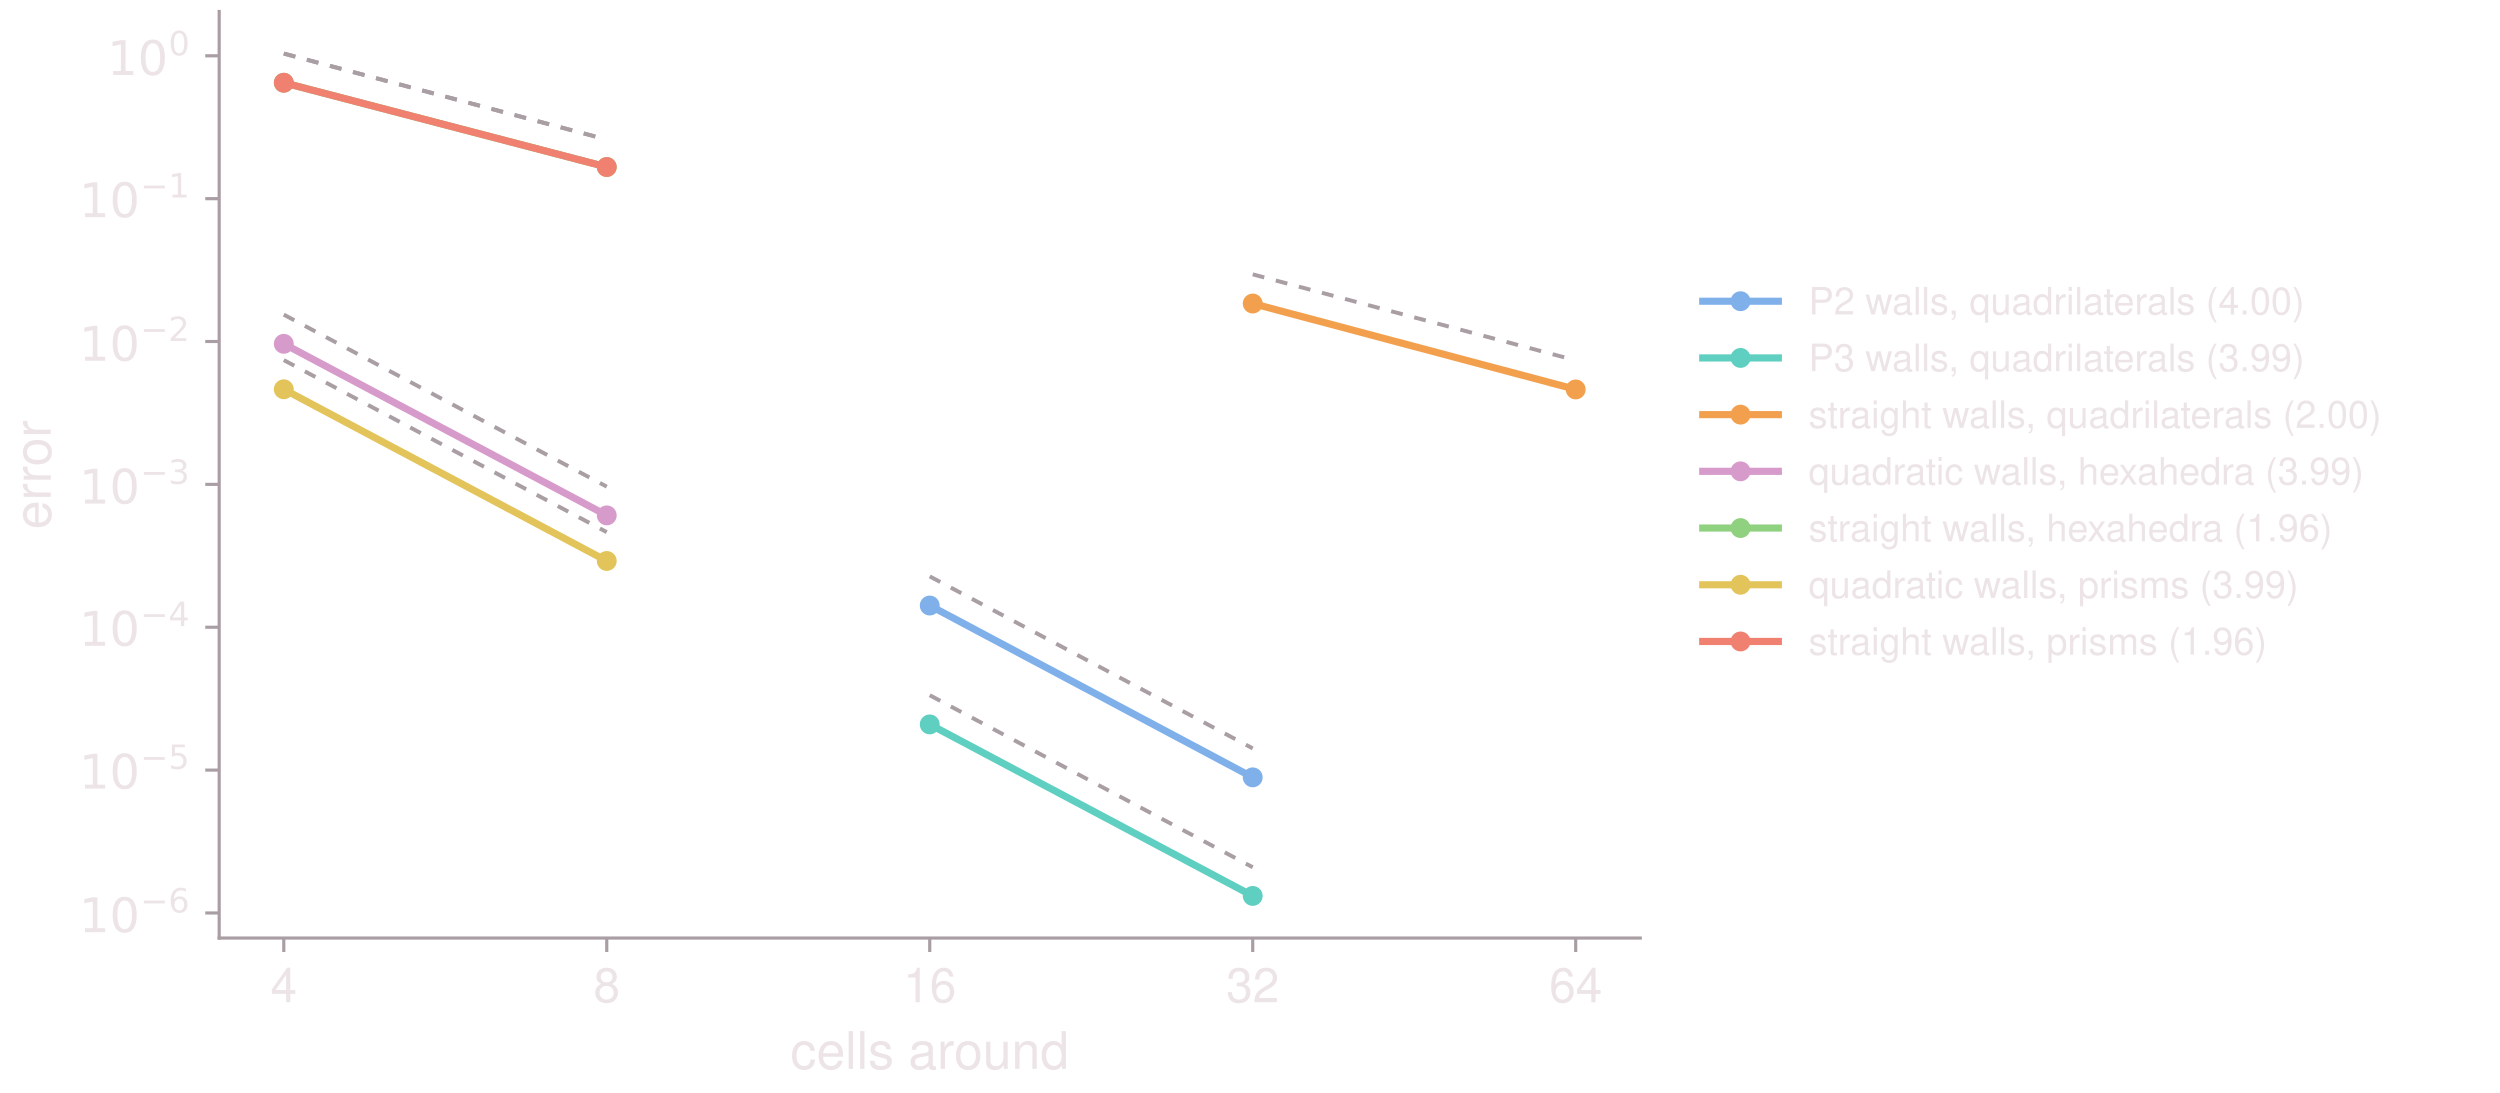
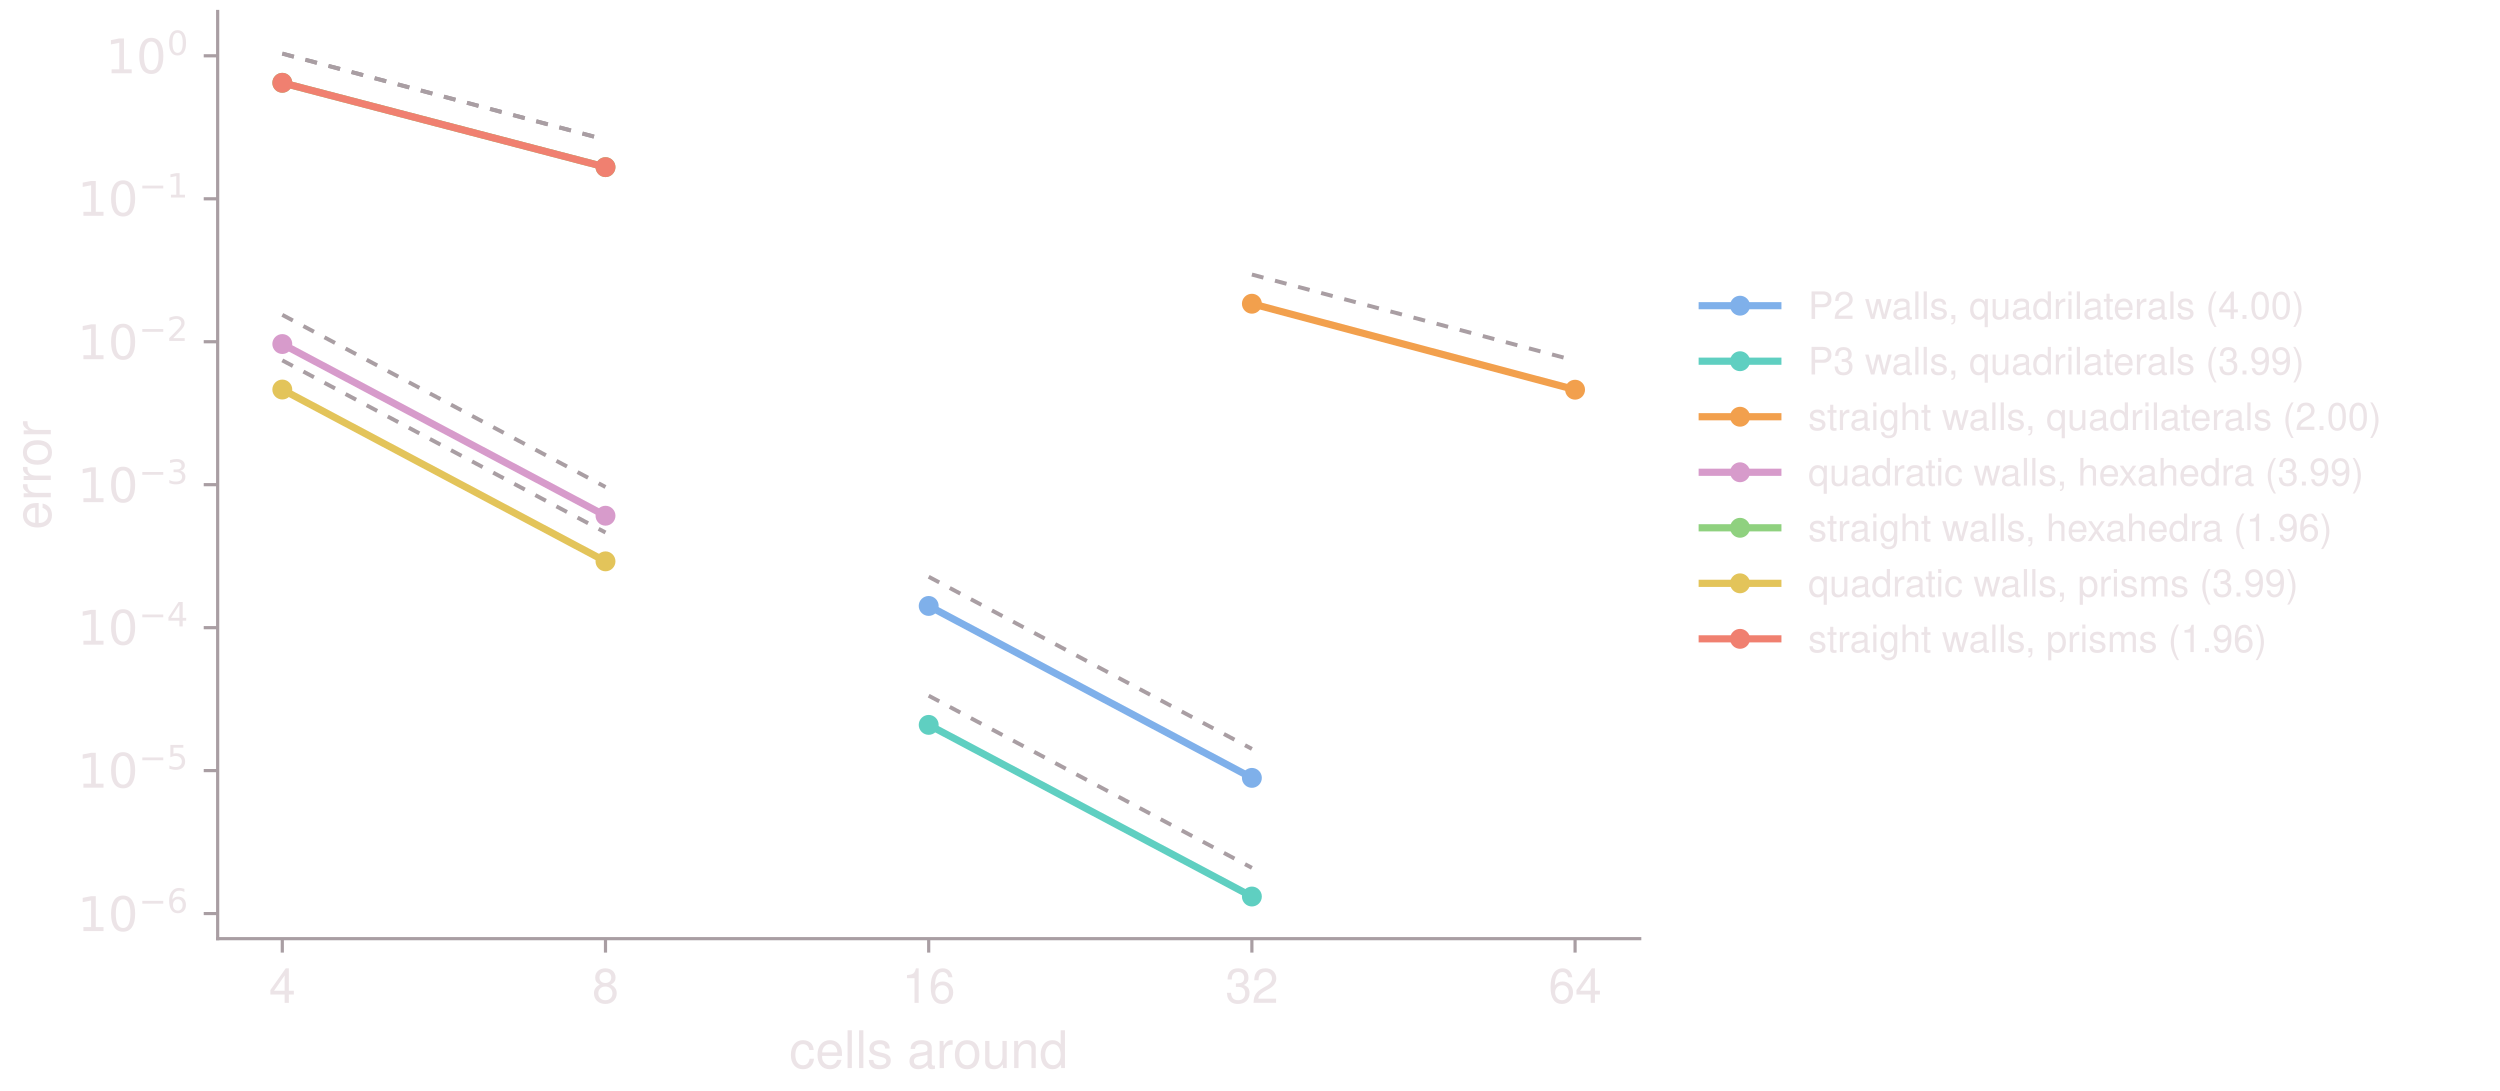
- <svg xmlns="http://www.w3.org/2000/svg" xmlns:xlink="http://www.w3.org/1999/xlink" width="628.243pt" height="274.609pt" viewBox="0 0 628.243 274.609" version="1.1">
+ <svg xmlns="http://www.w3.org/2000/svg" xmlns:xlink="http://www.w3.org/1999/xlink" width="627.825pt" height="273.803pt" viewBox="0 0 627.825 273.803" version="1.1">
  <defs>
    <style type="text/css">*{stroke-linejoin: round; stroke-linecap: butt}</style>
  </defs>
  <g id="figure_1">
    <g id="patch_1">
-       <path d="M 0 274.609  L 628.243 274.609  L 628.243 0  L 0 0  L 0 274.609  z " style="fill: none" />
+       <path d="M 0 273.803  L 627.825 273.803  L 627.825 0  L 0 0  L 0 273.803  z " style="fill: none" />
    </g>
    <g id="axes_1">
      <g id="patch_2">
-         <path d="M 55.08 235.728  L 412.2 235.728  L 412.2 2.88  L 55.08 2.88  L 55.08 235.728  z " style="fill: none" />
+         <path d="M 54.662 235.728  L 411.782 235.728  L 411.782 2.88  L 54.662 2.88  L 54.662 235.728  z " style="fill: none" />
      </g>
      <g id="matplotlib.axis_1">
        <g id="xtick_1">
          <g id="line2d_1">
            <defs>
              <path id="me1e8b48456" d="M 0 0  L 0 3.5  " style="stroke: #a99ea3; stroke-width: 0.8" />
            </defs>
            <g>
-               <use xlink:href="#me1e8b48456" x="71.313" y="235.728" style="fill: #a99ea3; stroke: #a99ea3; stroke-width: 0.8" />
+               <use xlink:href="#me1e8b48456" x="70.894" y="235.728" style="fill: #a99ea3; stroke: #a99ea3; stroke-width: 0.8" />
            </g>
          </g>
          <g id="text_1">
-             <text style="font-size: 12px; font-family: 'Helvetica', 'Arial', 'DejaVu Sans'; text-anchor: middle; fill: #ece4e7" x="71.313" y="251.845" transform="rotate(-0 71.31273 251.8452)">4</text>
+             <text style="font-size: 12px; font-family: 'Helvetica', 'Arial', 'DejaVu Sans'; text-anchor: middle; fill: #ece4e7" x="70.894" y="251.846" transform="rotate(-0 70.89429 251.8461)">4</text>
          </g>
        </g>
        <g id="xtick_2">
          <g id="line2d_2">
            <g>
-               <use xlink:href="#me1e8b48456" x="152.476" y="235.728" style="fill: #a99ea3; stroke: #a99ea3; stroke-width: 0.8" />
+               <use xlink:href="#me1e8b48456" x="152.058" y="235.728" style="fill: #a99ea3; stroke: #a99ea3; stroke-width: 0.8" />
            </g>
          </g>
          <g id="text_2">
-             <text style="font-size: 12px; font-family: 'Helvetica', 'Arial', 'DejaVu Sans'; text-anchor: middle; fill: #ece4e7" x="152.476" y="251.845" transform="rotate(-0 152.4764 251.8452)">8</text>
+             <text style="font-size: 12px; font-family: 'Helvetica', 'Arial', 'DejaVu Sans'; text-anchor: middle; fill: #ece4e7" x="152.058" y="251.846" transform="rotate(-0 152.0579 251.8461)">8</text>
          </g>
        </g>
        <g id="xtick_3">
          <g id="line2d_3">
            <g>
-               <use xlink:href="#me1e8b48456" x="233.64" y="235.728" style="fill: #a99ea3; stroke: #a99ea3; stroke-width: 0.8" />
+               <use xlink:href="#me1e8b48456" x="233.222" y="235.728" style="fill: #a99ea3; stroke: #a99ea3; stroke-width: 0.8" />
            </g>
          </g>
          <g id="text_3">
-             <text style="font-size: 12px; font-family: 'Helvetica', 'Arial', 'DejaVu Sans'; text-anchor: middle; fill: #ece4e7" x="233.64" y="251.845" transform="rotate(-0 233.64 251.8452)">16</text>
+             <text style="font-size: 12px; font-family: 'Helvetica', 'Arial', 'DejaVu Sans'; text-anchor: middle; fill: #ece4e7" x="233.222" y="251.846" transform="rotate(-0 233.2216 251.8461)">16</text>
          </g>
        </g>
        <g id="xtick_4">
          <g id="line2d_4">
            <g>
-               <use xlink:href="#me1e8b48456" x="314.804" y="235.728" style="fill: #a99ea3; stroke: #a99ea3; stroke-width: 0.8" />
+               <use xlink:href="#me1e8b48456" x="314.385" y="235.728" style="fill: #a99ea3; stroke: #a99ea3; stroke-width: 0.8" />
            </g>
          </g>
          <g id="text_4">
-             <text style="font-size: 12px; font-family: 'Helvetica', 'Arial', 'DejaVu Sans'; text-anchor: middle; fill: #ece4e7" x="314.804" y="251.845" transform="rotate(-0 314.8036 251.8452)">32</text>
+             <text style="font-size: 12px; font-family: 'Helvetica', 'Arial', 'DejaVu Sans'; text-anchor: middle; fill: #ece4e7" x="314.385" y="251.846" transform="rotate(-0 314.3852 251.8461)">32</text>
          </g>
        </g>
        <g id="xtick_5">
          <g id="line2d_5">
            <g>
-               <use xlink:href="#me1e8b48456" x="395.967" y="235.728" style="fill: #a99ea3; stroke: #a99ea3; stroke-width: 0.8" />
+               <use xlink:href="#me1e8b48456" x="395.549" y="235.728" style="fill: #a99ea3; stroke: #a99ea3; stroke-width: 0.8" />
            </g>
          </g>
          <g id="text_5">
-             <text style="font-size: 12px; font-family: 'Helvetica', 'Arial', 'DejaVu Sans'; text-anchor: middle; fill: #ece4e7" x="395.967" y="251.845" transform="rotate(-0 395.9673 251.8452)">64</text>
+             <text style="font-size: 12px; font-family: 'Helvetica', 'Arial', 'DejaVu Sans'; text-anchor: middle; fill: #ece4e7" x="395.549" y="251.846" transform="rotate(-0 395.5488 251.8461)">64</text>
          </g>
        </g>
        <g id="text_6">
-           <text style="font-size: 13px; font-family: 'Helvetica', 'Arial', 'DejaVu Sans'; text-anchor: middle; fill: #ece4e7" x="233.64" y="268.606" transform="rotate(-0 233.64 268.606)">cells around</text>
+           <text style="font-size: 13px; font-family: 'Helvetica', 'Arial', 'DejaVu Sans'; text-anchor: middle; fill: #ece4e7" x="233.222" y="268.22" transform="rotate(-0 233.2216 268.2197)">cells around</text>
        </g>
      </g>
      <g id="matplotlib.axis_2">
        <g id="ytick_1">
          <g id="line2d_6">
            <defs>
              <path id="m45a4b21da7" d="M 0 0  L -3.5 0  " style="stroke: #a99ea3; stroke-width: 0.8" />
            </defs>
            <g>
-               <use xlink:href="#m45a4b21da7" x="55.08" y="229.424" style="fill: #a99ea3; stroke: #a99ea3; stroke-width: 0.8" />
+               <use xlink:href="#m45a4b21da7" x="54.662" y="229.424" style="fill: #a99ea3; stroke: #a99ea3; stroke-width: 0.8" />
            </g>
          </g>
          <g id="text_7">
-             <g style="fill: #ece4e7" transform="translate(19.88 235.0638)">
-               <text>
-                 <tspan x="0" y="-0.81" style="font-size: 12px; font-family: 'DejaVu Sans'; fill: #ece4e7">1</tspan>
-                 <tspan x="7.635" y="-0.81" style="font-size: 12px; font-family: 'DejaVu Sans'; fill: #ece4e7">0</tspan>
-                 <tspan x="15.384" y="-5.766" style="font-size: 8.4px; font-family: 'DejaVu Sans'; fill: #ece4e7">−</tspan>
-                 <tspan x="22.423" y="-5.766" style="font-size: 8.4px; font-family: 'DejaVu Sans'; fill: #ece4e7">6</tspan>
+             <g style="fill: #ece4e7" transform="translate(19.46156 233.9828)">
+               <text>
+                 <tspan x="0" y="-0.172" style="font-size: 12px; font-family: 'DejaVu Sans'; fill: #ece4e7">1</tspan>
+                 <tspan x="7.635" y="-0.172" style="font-size: 12px; font-family: 'DejaVu Sans'; fill: #ece4e7">0</tspan>
+                 <tspan x="15.384" y="-4.766" style="font-size: 8.4px; font-family: 'DejaVu Sans'; fill: #ece4e7">−</tspan>
+                 <tspan x="22.423" y="-4.766" style="font-size: 8.4px; font-family: 'DejaVu Sans'; fill: #ece4e7">6</tspan>
              </text>
            </g>
          </g>
        </g>
        <g id="ytick_2">
          <g id="line2d_7">
            <g>
-               <use xlink:href="#m45a4b21da7" x="55.08" y="193.523" style="fill: #a99ea3; stroke: #a99ea3; stroke-width: 0.8" />
+               <use xlink:href="#m45a4b21da7" x="54.662" y="193.523" style="fill: #a99ea3; stroke: #a99ea3; stroke-width: 0.8" />
            </g>
          </g>
          <g id="text_8">
-             <g style="fill: #ece4e7" transform="translate(19.88 199.1027)">
-               <text>
-                 <tspan x="0" y="-0.919" style="font-size: 12px; font-family: 'DejaVu Sans'; fill: #ece4e7">1</tspan>
-                 <tspan x="7.635" y="-0.919" style="font-size: 12px; font-family: 'DejaVu Sans'; fill: #ece4e7">0</tspan>
-                 <tspan x="15.384" y="-5.875" style="font-size: 8.4px; font-family: 'DejaVu Sans'; fill: #ece4e7">−</tspan>
-                 <tspan x="22.423" y="-5.875" style="font-size: 8.4px; font-family: 'DejaVu Sans'; fill: #ece4e7">5</tspan>
+             <g style="fill: #ece4e7" transform="translate(19.46156 198.0818)">
+               <text>
+                 <tspan x="0" y="-0.281" style="font-size: 12px; font-family: 'DejaVu Sans'; fill: #ece4e7">1</tspan>
+                 <tspan x="7.635" y="-0.281" style="font-size: 12px; font-family: 'DejaVu Sans'; fill: #ece4e7">0</tspan>
+                 <tspan x="15.384" y="-4.875" style="font-size: 8.4px; font-family: 'DejaVu Sans'; fill: #ece4e7">−</tspan>
+                 <tspan x="22.423" y="-4.875" style="font-size: 8.4px; font-family: 'DejaVu Sans'; fill: #ece4e7">5</tspan>
              </text>
            </g>
          </g>
        </g>
        <g id="ytick_3">
          <g id="line2d_8">
            <g>
-               <use xlink:href="#m45a4b21da7" x="55.08" y="157.622" style="fill: #a99ea3; stroke: #a99ea3; stroke-width: 0.8" />
+               <use xlink:href="#m45a4b21da7" x="54.662" y="157.622" style="fill: #a99ea3; stroke: #a99ea3; stroke-width: 0.8" />
            </g>
          </g>
          <g id="text_9">
-             <g style="fill: #ece4e7" transform="translate(19.88 163.2017)">
-               <text>
-                 <tspan x="0" y="-0.919" style="font-size: 12px; font-family: 'DejaVu Sans'; fill: #ece4e7">1</tspan>
-                 <tspan x="7.635" y="-0.919" style="font-size: 12px; font-family: 'DejaVu Sans'; fill: #ece4e7">0</tspan>
-                 <tspan x="15.384" y="-5.875" style="font-size: 8.4px; font-family: 'DejaVu Sans'; fill: #ece4e7">−</tspan>
-                 <tspan x="22.423" y="-5.875" style="font-size: 8.4px; font-family: 'DejaVu Sans'; fill: #ece4e7">4</tspan>
+             <g style="fill: #ece4e7" transform="translate(19.46156 162.1807)">
+               <text>
+                 <tspan x="0" y="-0.281" style="font-size: 12px; font-family: 'DejaVu Sans'; fill: #ece4e7">1</tspan>
+                 <tspan x="7.635" y="-0.281" style="font-size: 12px; font-family: 'DejaVu Sans'; fill: #ece4e7">0</tspan>
+                 <tspan x="15.384" y="-4.875" style="font-size: 8.4px; font-family: 'DejaVu Sans'; fill: #ece4e7">−</tspan>
+                 <tspan x="22.423" y="-4.875" style="font-size: 8.4px; font-family: 'DejaVu Sans'; fill: #ece4e7">4</tspan>
              </text>
            </g>
          </g>
        </g>
        <g id="ytick_4">
          <g id="line2d_9">
            <g>
-               <use xlink:href="#m45a4b21da7" x="55.08" y="121.721" style="fill: #a99ea3; stroke: #a99ea3; stroke-width: 0.8" />
+               <use xlink:href="#m45a4b21da7" x="54.662" y="121.721" style="fill: #a99ea3; stroke: #a99ea3; stroke-width: 0.8" />
            </g>
          </g>
          <g id="text_10">
-             <g style="fill: #ece4e7" transform="translate(19.88 127.3606)">
-               <text>
-                 <tspan x="0" y="-0.81" style="font-size: 12px; font-family: 'DejaVu Sans'; fill: #ece4e7">1</tspan>
-                 <tspan x="7.635" y="-0.81" style="font-size: 12px; font-family: 'DejaVu Sans'; fill: #ece4e7">0</tspan>
-                 <tspan x="15.384" y="-5.766" style="font-size: 8.4px; font-family: 'DejaVu Sans'; fill: #ece4e7">−</tspan>
-                 <tspan x="22.423" y="-5.766" style="font-size: 8.4px; font-family: 'DejaVu Sans'; fill: #ece4e7">3</tspan>
+             <g style="fill: #ece4e7" transform="translate(19.46156 126.2797)">
+               <text>
+                 <tspan x="0" y="-0.172" style="font-size: 12px; font-family: 'DejaVu Sans'; fill: #ece4e7">1</tspan>
+                 <tspan x="7.635" y="-0.172" style="font-size: 12px; font-family: 'DejaVu Sans'; fill: #ece4e7">0</tspan>
+                 <tspan x="15.384" y="-4.766" style="font-size: 8.4px; font-family: 'DejaVu Sans'; fill: #ece4e7">−</tspan>
+                 <tspan x="22.423" y="-4.766" style="font-size: 8.4px; font-family: 'DejaVu Sans'; fill: #ece4e7">3</tspan>
              </text>
            </g>
          </g>
        </g>
        <g id="ytick_5">
          <g id="line2d_10">
            <g>
-               <use xlink:href="#m45a4b21da7" x="55.08" y="85.82" style="fill: #a99ea3; stroke: #a99ea3; stroke-width: 0.8" />
+               <use xlink:href="#m45a4b21da7" x="54.662" y="85.82" style="fill: #a99ea3; stroke: #a99ea3; stroke-width: 0.8" />
            </g>
          </g>
          <g id="text_11">
-             <g style="fill: #ece4e7" transform="translate(19.88 91.45956)">
-               <text>
-                 <tspan x="0" y="-0.81" style="font-size: 12px; font-family: 'DejaVu Sans'; fill: #ece4e7">1</tspan>
-                 <tspan x="7.635" y="-0.81" style="font-size: 12px; font-family: 'DejaVu Sans'; fill: #ece4e7">0</tspan>
-                 <tspan x="15.384" y="-5.766" style="font-size: 8.4px; font-family: 'DejaVu Sans'; fill: #ece4e7">−</tspan>
-                 <tspan x="22.423" y="-5.766" style="font-size: 8.4px; font-family: 'DejaVu Sans'; fill: #ece4e7">2</tspan>
+             <g style="fill: #ece4e7" transform="translate(19.46156 90.37863)">
+               <text>
+                 <tspan x="0" y="-0.172" style="font-size: 12px; font-family: 'DejaVu Sans'; fill: #ece4e7">1</tspan>
+                 <tspan x="7.635" y="-0.172" style="font-size: 12px; font-family: 'DejaVu Sans'; fill: #ece4e7">0</tspan>
+                 <tspan x="15.384" y="-4.766" style="font-size: 8.4px; font-family: 'DejaVu Sans'; fill: #ece4e7">−</tspan>
+                 <tspan x="22.423" y="-4.766" style="font-size: 8.4px; font-family: 'DejaVu Sans'; fill: #ece4e7">2</tspan>
              </text>
            </g>
          </g>
        </g>
        <g id="ytick_6">
          <g id="line2d_11">
            <g>
-               <use xlink:href="#m45a4b21da7" x="55.08" y="49.919" style="fill: #a99ea3; stroke: #a99ea3; stroke-width: 0.8" />
+               <use xlink:href="#m45a4b21da7" x="54.662" y="49.919" style="fill: #a99ea3; stroke: #a99ea3; stroke-width: 0.8" />
            </g>
          </g>
          <g id="text_12">
-             <g style="fill: #ece4e7" transform="translate(19.88 55.49852)">
-               <text>
-                 <tspan x="0" y="-0.919" style="font-size: 12px; font-family: 'DejaVu Sans'; fill: #ece4e7">1</tspan>
-                 <tspan x="7.635" y="-0.919" style="font-size: 12px; font-family: 'DejaVu Sans'; fill: #ece4e7">0</tspan>
-                 <tspan x="15.384" y="-5.875" style="font-size: 8.4px; font-family: 'DejaVu Sans'; fill: #ece4e7">−</tspan>
-                 <tspan x="22.423" y="-5.875" style="font-size: 8.4px; font-family: 'DejaVu Sans'; fill: #ece4e7">1</tspan>
+             <g style="fill: #ece4e7" transform="translate(19.46156 54.47758)">
+               <text>
+                 <tspan x="0" y="-0.281" style="font-size: 12px; font-family: 'DejaVu Sans'; fill: #ece4e7">1</tspan>
+                 <tspan x="7.635" y="-0.281" style="font-size: 12px; font-family: 'DejaVu Sans'; fill: #ece4e7">0</tspan>
+                 <tspan x="15.384" y="-4.875" style="font-size: 8.4px; font-family: 'DejaVu Sans'; fill: #ece4e7">−</tspan>
+                 <tspan x="22.423" y="-4.875" style="font-size: 8.4px; font-family: 'DejaVu Sans'; fill: #ece4e7">1</tspan>
              </text>
            </g>
          </g>
        </g>
        <g id="ytick_7">
          <g id="line2d_12">
            <g>
-               <use xlink:href="#m45a4b21da7" x="55.08" y="14.017" style="fill: #a99ea3; stroke: #a99ea3; stroke-width: 0.8" />
+               <use xlink:href="#m45a4b21da7" x="54.662" y="14.017" style="fill: #a99ea3; stroke: #a99ea3; stroke-width: 0.8" />
            </g>
          </g>
          <g id="text_13">
-             <g style="fill: #ece4e7" transform="translate(26.96 19.65747)">
-               <text>
-                 <tspan x="0" y="-0.81" style="font-size: 12px; font-family: 'DejaVu Sans'; fill: #ece4e7">1</tspan>
-                 <tspan x="7.635" y="-0.81" style="font-size: 12px; font-family: 'DejaVu Sans'; fill: #ece4e7">0</tspan>
-                 <tspan x="15.384" y="-5.766" style="font-size: 8.4px; font-family: 'DejaVu Sans'; fill: #ece4e7">0</tspan>
+             <g style="fill: #ece4e7" transform="translate(26.54156 18.57653)">
+               <text>
+                 <tspan x="0" y="-0.172" style="font-size: 12px; font-family: 'DejaVu Sans'; fill: #ece4e7">1</tspan>
+                 <tspan x="7.635" y="-0.172" style="font-size: 12px; font-family: 'DejaVu Sans'; fill: #ece4e7">0</tspan>
+                 <tspan x="15.384" y="-4.766" style="font-size: 8.4px; font-family: 'DejaVu Sans'; fill: #ece4e7">0</tspan>
              </text>
            </g>
          </g>
        </g>
        <g id="text_14">
-           <text style="font-size: 13px; font-family: 'Helvetica', 'Arial', 'DejaVu Sans'; text-anchor: middle; fill: #ece4e7" x="12.757" y="119.304" transform="rotate(-90 12.75695 119.304)">error</text>
+           <text style="font-size: 13px; font-family: 'Helvetica', 'Arial', 'DejaVu Sans'; text-anchor: middle; fill: #ece4e7" x="12.758" y="119.304" transform="rotate(-90 12.75797 119.304)">error</text>
        </g>
      </g>
      <g id="line2d_13">
-         <path d="M 233.64 144.844  L 314.804 188.073  " clip-path="url(#p9d4a8f071f)" style="fill: none; stroke-dasharray: 3,3; stroke-dashoffset: 0; stroke: #a99ea3" />
+         <path d="M 233.222 144.844  L 314.385 188.073  " clip-path="url(#pd2fc3d27b2)" style="fill: none; stroke-dasharray: 3,3; stroke-dashoffset: 0; stroke: #a99ea3" />
      </g>
      <g id="line2d_14">
-         <path d="M 233.64 152.172  L 314.804 195.348  " clip-path="url(#p9d4a8f071f)" style="fill: none; stroke: #7fb0ea; stroke-width: 1.8; stroke-linecap: square" />
+         <path d="M 233.222 152.172  L 314.385 195.348  " clip-path="url(#pd2fc3d27b2)" style="fill: none; stroke: #7fb0ea; stroke-width: 1.8; stroke-linecap: square" />
        <defs>
          <path id="m26dd2afae7" d="M 0 2  C 0.53 2 1.039 1.789 1.414 1.414  C 1.789 1.039 2 0.53 2 0  C 2 -0.53 1.789 -1.039 1.414 -1.414  C 1.039 -1.789 0.53 -2 0 -2  C -0.53 -2 -1.039 -1.789 -1.414 -1.414  C -1.789 -1.039 -2 -0.53 -2 0  C -2 0.53 -1.789 1.039 -1.414 1.414  C -1.039 1.789 -0.53 2 0 2  z " style="stroke: #7fb0ea" />
        </defs>
-         <g clip-path="url(#p9d4a8f071f)">
-           <use xlink:href="#m26dd2afae7" x="233.64" y="152.172" style="fill: #7fb0ea; stroke: #7fb0ea" />
-           <use xlink:href="#m26dd2afae7" x="314.804" y="195.348" style="fill: #7fb0ea; stroke: #7fb0ea" />
+         <g clip-path="url(#pd2fc3d27b2)">
+           <use xlink:href="#m26dd2afae7" x="233.222" y="152.172" style="fill: #7fb0ea; stroke: #7fb0ea" />
+           <use xlink:href="#m26dd2afae7" x="314.385" y="195.348" style="fill: #7fb0ea; stroke: #7fb0ea" />
        </g>
      </g>
      <g id="line2d_15">
-         <path d="M 233.64 174.711  L 314.804 217.94  " clip-path="url(#p9d4a8f071f)" style="fill: none; stroke-dasharray: 3,3; stroke-dashoffset: 0; stroke: #a99ea3" />
+         <path d="M 233.222 174.711  L 314.385 217.94  " clip-path="url(#pd2fc3d27b2)" style="fill: none; stroke-dasharray: 3,3; stroke-dashoffset: 0; stroke: #a99ea3" />
      </g>
      <g id="line2d_16">
-         <path d="M 233.64 182.039  L 314.804 225.144  " clip-path="url(#p9d4a8f071f)" style="fill: none; stroke: #5fcfc1; stroke-width: 1.8; stroke-linecap: square" />
+         <path d="M 233.222 182.039  L 314.385 225.144  " clip-path="url(#pd2fc3d27b2)" style="fill: none; stroke: #5fcfc1; stroke-width: 1.8; stroke-linecap: square" />
        <defs>
          <path id="m19acd6ae64" d="M 0 2  C 0.53 2 1.039 1.789 1.414 1.414  C 1.789 1.039 2 0.53 2 0  C 2 -0.53 1.789 -1.039 1.414 -1.414  C 1.039 -1.789 0.53 -2 0 -2  C -0.53 -2 -1.039 -1.789 -1.414 -1.414  C -1.789 -1.039 -2 -0.53 -2 0  C -2 0.53 -1.789 1.039 -1.414 1.414  C -1.039 1.789 -0.53 2 0 2  z " style="stroke: #5fcfc1" />
        </defs>
-         <g clip-path="url(#p9d4a8f071f)">
-           <use xlink:href="#m19acd6ae64" x="233.64" y="182.039" style="fill: #5fcfc1; stroke: #5fcfc1" />
-           <use xlink:href="#m19acd6ae64" x="314.804" y="225.144" style="fill: #5fcfc1; stroke: #5fcfc1" />
+         <g clip-path="url(#pd2fc3d27b2)">
+           <use xlink:href="#m19acd6ae64" x="233.222" y="182.039" style="fill: #5fcfc1; stroke: #5fcfc1" />
+           <use xlink:href="#m19acd6ae64" x="314.385" y="225.144" style="fill: #5fcfc1; stroke: #5fcfc1" />
        </g>
      </g>
      <g id="line2d_17">
-         <path d="M 314.804 68.947  L 395.967 90.561  " clip-path="url(#p9d4a8f071f)" style="fill: none; stroke-dasharray: 3,3; stroke-dashoffset: 0; stroke: #a99ea3" />
+         <path d="M 314.385 68.947  L 395.549 90.561  " clip-path="url(#pd2fc3d27b2)" style="fill: none; stroke-dasharray: 3,3; stroke-dashoffset: 0; stroke: #a99ea3" />
      </g>
      <g id="line2d_18">
-         <path d="M 314.804 76.275  L 395.967 97.867  " clip-path="url(#p9d4a8f071f)" style="fill: none; stroke: #f2a04d; stroke-width: 1.8; stroke-linecap: square" />
+         <path d="M 314.385 76.275  L 395.549 97.867  " clip-path="url(#pd2fc3d27b2)" style="fill: none; stroke: #f2a04d; stroke-width: 1.8; stroke-linecap: square" />
        <defs>
          <path id="m9703caf3a8" d="M 0 2  C 0.53 2 1.039 1.789 1.414 1.414  C 1.789 1.039 2 0.53 2 0  C 2 -0.53 1.789 -1.039 1.414 -1.414  C 1.039 -1.789 0.53 -2 0 -2  C -0.53 -2 -1.039 -1.789 -1.414 -1.414  C -1.789 -1.039 -2 -0.53 -2 0  C -2 0.53 -1.789 1.039 -1.414 1.414  C -1.039 1.789 -0.53 2 0 2  z " style="stroke: #f2a04d" />
        </defs>
-         <g clip-path="url(#p9d4a8f071f)">
-           <use xlink:href="#m9703caf3a8" x="314.804" y="76.275" style="fill: #f2a04d; stroke: #f2a04d" />
-           <use xlink:href="#m9703caf3a8" x="395.967" y="97.867" style="fill: #f2a04d; stroke: #f2a04d" />
+         <g clip-path="url(#pd2fc3d27b2)">
+           <use xlink:href="#m9703caf3a8" x="314.385" y="76.275" style="fill: #f2a04d; stroke: #f2a04d" />
+           <use xlink:href="#m9703caf3a8" x="395.549" y="97.867" style="fill: #f2a04d; stroke: #f2a04d" />
        </g>
      </g>
      <g id="line2d_19">
-         <path d="M 71.313 79.071  L 152.476 122.3  " clip-path="url(#p9d4a8f071f)" style="fill: none; stroke-dasharray: 3,3; stroke-dashoffset: 0; stroke: #a99ea3" />
+         <path d="M 70.894 79.071  L 152.058 122.3  " clip-path="url(#pd2fc3d27b2)" style="fill: none; stroke-dasharray: 3,3; stroke-dashoffset: 0; stroke: #a99ea3" />
      </g>
      <g id="line2d_20">
-         <path d="M 71.313 86.399  L 152.476 129.515  " clip-path="url(#p9d4a8f071f)" style="fill: none; stroke: #d79bcb; stroke-width: 1.8; stroke-linecap: square" />
+         <path d="M 70.894 86.399  L 152.058 129.515  " clip-path="url(#pd2fc3d27b2)" style="fill: none; stroke: #d79bcb; stroke-width: 1.8; stroke-linecap: square" />
        <defs>
          <path id="mfb42b9c7f6" d="M 0 2  C 0.53 2 1.039 1.789 1.414 1.414  C 1.789 1.039 2 0.53 2 0  C 2 -0.53 1.789 -1.039 1.414 -1.414  C 1.039 -1.789 0.53 -2 0 -2  C -0.53 -2 -1.039 -1.789 -1.414 -1.414  C -1.789 -1.039 -2 -0.53 -2 0  C -2 0.53 -1.789 1.039 -1.414 1.414  C -1.039 1.789 -0.53 2 0 2  z " style="stroke: #d79bcb" />
        </defs>
-         <g clip-path="url(#p9d4a8f071f)">
-           <use xlink:href="#mfb42b9c7f6" x="71.313" y="86.399" style="fill: #d79bcb; stroke: #d79bcb" />
-           <use xlink:href="#mfb42b9c7f6" x="152.476" y="129.515" style="fill: #d79bcb; stroke: #d79bcb" />
+         <g clip-path="url(#pd2fc3d27b2)">
+           <use xlink:href="#mfb42b9c7f6" x="70.894" y="86.399" style="fill: #d79bcb; stroke: #d79bcb" />
+           <use xlink:href="#mfb42b9c7f6" x="152.058" y="129.515" style="fill: #d79bcb; stroke: #d79bcb" />
        </g>
      </g>
      <g id="line2d_21">
-         <path d="M 71.313 13.464  L 152.476 35.079  " clip-path="url(#p9d4a8f071f)" style="fill: none; stroke-dasharray: 3,3; stroke-dashoffset: 0; stroke: #a99ea3" />
+         <path d="M 70.894 13.464  L 152.058 35.079  " clip-path="url(#pd2fc3d27b2)" style="fill: none; stroke-dasharray: 3,3; stroke-dashoffset: 0; stroke: #a99ea3" />
      </g>
      <g id="line2d_22">
-         <path d="M 71.313 20.792  L 152.476 41.971  " clip-path="url(#p9d4a8f071f)" style="fill: none; stroke: #8fd17f; stroke-width: 1.8; stroke-linecap: square" />
+         <path d="M 70.894 20.792  L 152.058 41.971  " clip-path="url(#pd2fc3d27b2)" style="fill: none; stroke: #8fd17f; stroke-width: 1.8; stroke-linecap: square" />
        <defs>
          <path id="m84d3124c6a" d="M 0 2  C 0.53 2 1.039 1.789 1.414 1.414  C 1.789 1.039 2 0.53 2 0  C 2 -0.53 1.789 -1.039 1.414 -1.414  C 1.039 -1.789 0.53 -2 0 -2  C -0.53 -2 -1.039 -1.789 -1.414 -1.414  C -1.789 -1.039 -2 -0.53 -2 0  C -2 0.53 -1.789 1.039 -1.414 1.414  C -1.039 1.789 -0.53 2 0 2  z " style="stroke: #8fd17f" />
        </defs>
-         <g clip-path="url(#p9d4a8f071f)">
-           <use xlink:href="#m84d3124c6a" x="71.313" y="20.792" style="fill: #8fd17f; stroke: #8fd17f" />
-           <use xlink:href="#m84d3124c6a" x="152.476" y="41.971" style="fill: #8fd17f; stroke: #8fd17f" />
+         <g clip-path="url(#pd2fc3d27b2)">
+           <use xlink:href="#m84d3124c6a" x="70.894" y="20.792" style="fill: #8fd17f; stroke: #8fd17f" />
+           <use xlink:href="#m84d3124c6a" x="152.058" y="41.971" style="fill: #8fd17f; stroke: #8fd17f" />
        </g>
      </g>
      <g id="line2d_23">
-         <path d="M 71.313 90.498  L 152.476 133.727  " clip-path="url(#p9d4a8f071f)" style="fill: none; stroke-dasharray: 3,3; stroke-dashoffset: 0; stroke: #a99ea3" />
+         <path d="M 70.894 90.498  L 152.058 133.727  " clip-path="url(#pd2fc3d27b2)" style="fill: none; stroke-dasharray: 3,3; stroke-dashoffset: 0; stroke: #a99ea3" />
      </g>
      <g id="line2d_24">
-         <path d="M 71.313 97.826  L 152.476 140.972  " clip-path="url(#p9d4a8f071f)" style="fill: none; stroke: #e3c45a; stroke-width: 1.8; stroke-linecap: square" />
+         <path d="M 70.894 97.826  L 152.058 140.972  " clip-path="url(#pd2fc3d27b2)" style="fill: none; stroke: #e3c45a; stroke-width: 1.8; stroke-linecap: square" />
        <defs>
          <path id="m2d929ddf37" d="M 0 2  C 0.53 2 1.039 1.789 1.414 1.414  C 1.789 1.039 2 0.53 2 0  C 2 -0.53 1.789 -1.039 1.414 -1.414  C 1.039 -1.789 0.53 -2 0 -2  C -0.53 -2 -1.039 -1.789 -1.414 -1.414  C -1.789 -1.039 -2 -0.53 -2 0  C -2 0.53 -1.789 1.039 -1.414 1.414  C -1.039 1.789 -0.53 2 0 2  z " style="stroke: #e3c45a" />
        </defs>
-         <g clip-path="url(#p9d4a8f071f)">
-           <use xlink:href="#m2d929ddf37" x="71.313" y="97.826" style="fill: #e3c45a; stroke: #e3c45a" />
-           <use xlink:href="#m2d929ddf37" x="152.476" y="140.972" style="fill: #e3c45a; stroke: #e3c45a" />
+         <g clip-path="url(#pd2fc3d27b2)">
+           <use xlink:href="#m2d929ddf37" x="70.894" y="97.826" style="fill: #e3c45a; stroke: #e3c45a" />
+           <use xlink:href="#m2d929ddf37" x="152.058" y="140.972" style="fill: #e3c45a; stroke: #e3c45a" />
        </g>
      </g>
      <g id="line2d_25">
-         <path d="M 71.313 13.464  L 152.476 35.079  " clip-path="url(#p9d4a8f071f)" style="fill: none; stroke-dasharray: 3,3; stroke-dashoffset: 0; stroke: #a99ea3" />
+         <path d="M 70.894 13.464  L 152.058 35.079  " clip-path="url(#pd2fc3d27b2)" style="fill: none; stroke-dasharray: 3,3; stroke-dashoffset: 0; stroke: #a99ea3" />
      </g>
      <g id="line2d_26">
-         <path d="M 71.313 20.792  L 152.476 41.971  " clip-path="url(#p9d4a8f071f)" style="fill: none; stroke: #f08070; stroke-width: 1.8; stroke-linecap: square" />
+         <path d="M 70.894 20.792  L 152.058 41.971  " clip-path="url(#pd2fc3d27b2)" style="fill: none; stroke: #f08070; stroke-width: 1.8; stroke-linecap: square" />
        <defs>
          <path id="m93b86efb24" d="M 0 2  C 0.53 2 1.039 1.789 1.414 1.414  C 1.789 1.039 2 0.53 2 0  C 2 -0.53 1.789 -1.039 1.414 -1.414  C 1.039 -1.789 0.53 -2 0 -2  C -0.53 -2 -1.039 -1.789 -1.414 -1.414  C -1.789 -1.039 -2 -0.53 -2 0  C -2 0.53 -1.789 1.039 -1.414 1.414  C -1.039 1.789 -0.53 2 0 2  z " style="stroke: #f08070" />
        </defs>
-         <g clip-path="url(#p9d4a8f071f)">
-           <use xlink:href="#m93b86efb24" x="71.313" y="20.792" style="fill: #f08070; stroke: #f08070" />
-           <use xlink:href="#m93b86efb24" x="152.476" y="41.971" style="fill: #f08070; stroke: #f08070" />
+         <g clip-path="url(#pd2fc3d27b2)">
+           <use xlink:href="#m93b86efb24" x="70.894" y="20.792" style="fill: #f08070; stroke: #f08070" />
+           <use xlink:href="#m93b86efb24" x="152.058" y="41.971" style="fill: #f08070; stroke: #f08070" />
        </g>
      </g>
      <g id="patch_3">
-         <path d="M 55.08 235.728  L 55.08 2.88  " style="fill: none; stroke: #a99ea3; stroke-width: 0.8; stroke-linejoin: miter; stroke-linecap: square" />
+         <path d="M 54.662 235.728  L 54.662 2.88  " style="fill: none; stroke: #a99ea3; stroke-width: 0.8; stroke-linejoin: miter; stroke-linecap: square" />
      </g>
      <g id="patch_4">
-         <path d="M 55.08 235.728  L 412.2 235.728  " style="fill: none; stroke: #a99ea3; stroke-width: 0.8; stroke-linejoin: miter; stroke-linecap: square" />
+         <path d="M 54.662 235.728  L 411.782 235.728  " style="fill: none; stroke: #a99ea3; stroke-width: 0.8; stroke-linejoin: miter; stroke-linecap: square" />
      </g>
      <g id="legend_1">
        <g id="line2d_27">
-           <path d="M 427.892 75.695  L 437.392 75.695  L 446.892 75.695  " style="fill: none; stroke: #7fb0ea; stroke-width: 1.8; stroke-linecap: square" />
-           <g>
-             <use xlink:href="#m26dd2afae7" x="437.392" y="75.695" style="fill: #7fb0ea; stroke: #7fb0ea" />
+           <path d="M 427.474 76.768  L 436.974 76.768  L 446.474 76.768  " style="fill: none; stroke: #7fb0ea; stroke-width: 1.8; stroke-linecap: square" />
+           <g>
+             <use xlink:href="#m26dd2afae7" x="436.974" y="76.768" style="fill: #7fb0ea; stroke: #7fb0ea" />
          </g>
        </g>
        <g id="text_15">
-           <text style="font-size: 9.5px; font-family: 'Helvetica', 'Arial', 'DejaVu Sans'; text-anchor: start; fill: #ece4e7" x="454.492" y="79.02" transform="rotate(-0 454.4924 79.01992)">P2 walls, quadrilaterals (4.00)</text>
+           <text style="font-size: 9.5px; font-family: 'Helvetica', 'Arial', 'DejaVu Sans'; text-anchor: start; fill: #ece4e7" x="454.074" y="80.093" transform="rotate(-0 454.074 80.09275)">P2 walls, quadrilaterals (4.00)</text>
        </g>
        <g id="line2d_28">
-           <path d="M 427.892 89.946  L 437.392 89.946  L 446.892 89.946  " style="fill: none; stroke: #5fcfc1; stroke-width: 1.8; stroke-linecap: square" />
-           <g>
-             <use xlink:href="#m19acd6ae64" x="437.392" y="89.946" style="fill: #5fcfc1; stroke: #5fcfc1" />
+           <path d="M 427.474 90.712  L 436.974 90.712  L 446.474 90.712  " style="fill: none; stroke: #5fcfc1; stroke-width: 1.8; stroke-linecap: square" />
+           <g>
+             <use xlink:href="#m19acd6ae64" x="436.974" y="90.712" style="fill: #5fcfc1; stroke: #5fcfc1" />
          </g>
        </g>
        <g id="text_16">
-           <text style="font-size: 9.5px; font-family: 'Helvetica', 'Arial', 'DejaVu Sans'; text-anchor: start; fill: #ece4e7" x="454.492" y="93.271" transform="rotate(-0 454.4924 93.27066)">P3 walls, quadrilaterals (3.99)</text>
+           <text style="font-size: 9.5px; font-family: 'Helvetica', 'Arial', 'DejaVu Sans'; text-anchor: start; fill: #ece4e7" x="454.074" y="94.037" transform="rotate(-0 454.074 94.03697)">P3 walls, quadrilaterals (3.99)</text>
        </g>
        <g id="line2d_29">
-           <path d="M 427.892 104.196  L 437.392 104.196  L 446.892 104.196  " style="fill: none; stroke: #f2a04d; stroke-width: 1.8; stroke-linecap: square" />
-           <g>
-             <use xlink:href="#m9703caf3a8" x="437.392" y="104.196" style="fill: #f2a04d; stroke: #f2a04d" />
+           <path d="M 427.474 104.656  L 436.974 104.656  L 446.474 104.656  " style="fill: none; stroke: #f2a04d; stroke-width: 1.8; stroke-linecap: square" />
+           <g>
+             <use xlink:href="#m9703caf3a8" x="436.974" y="104.656" style="fill: #f2a04d; stroke: #f2a04d" />
          </g>
        </g>
        <g id="text_17">
-           <text style="font-size: 9.5px; font-family: 'Helvetica', 'Arial', 'DejaVu Sans'; text-anchor: start; fill: #ece4e7" x="454.492" y="107.521" transform="rotate(-0 454.4924 107.5214)">straight walls, quadrilaterals (2.00)</text>
+           <text style="font-size: 9.5px; font-family: 'Helvetica', 'Arial', 'DejaVu Sans'; text-anchor: start; fill: #ece4e7" x="454.074" y="107.981" transform="rotate(-0 454.074 107.9812)">straight walls, quadrilaterals (2.00)</text>
        </g>
        <g id="line2d_30">
-           <path d="M 427.892 118.447  L 437.392 118.447  L 446.892 118.447  " style="fill: none; stroke: #d79bcb; stroke-width: 1.8; stroke-linecap: square" />
-           <g>
-             <use xlink:href="#mfb42b9c7f6" x="437.392" y="118.447" style="fill: #d79bcb; stroke: #d79bcb" />
+           <path d="M 427.474 118.6  L 436.974 118.6  L 446.474 118.6  " style="fill: none; stroke: #d79bcb; stroke-width: 1.8; stroke-linecap: square" />
+           <g>
+             <use xlink:href="#mfb42b9c7f6" x="436.974" y="118.6" style="fill: #d79bcb; stroke: #d79bcb" />
          </g>
        </g>
        <g id="text_18">
-           <text style="font-size: 9.5px; font-family: 'Helvetica', 'Arial', 'DejaVu Sans'; text-anchor: start; fill: #ece4e7" x="454.492" y="121.772" transform="rotate(-0 454.4924 121.7721)">quadratic walls, hexahedra (3.99)</text>
+           <text style="font-size: 9.5px; font-family: 'Helvetica', 'Arial', 'DejaVu Sans'; text-anchor: start; fill: #ece4e7" x="454.074" y="121.925" transform="rotate(-0 454.074 121.9254)">quadratic walls, hexahedra (3.99)</text>
        </g>
        <g id="line2d_31">
-           <path d="M 427.892 132.698  L 437.392 132.698  L 446.892 132.698  " style="fill: none; stroke: #8fd17f; stroke-width: 1.8; stroke-linecap: square" />
-           <g>
-             <use xlink:href="#m84d3124c6a" x="437.392" y="132.698" style="fill: #8fd17f; stroke: #8fd17f" />
+           <path d="M 427.474 132.545  L 436.974 132.545  L 446.474 132.545  " style="fill: none; stroke: #8fd17f; stroke-width: 1.8; stroke-linecap: square" />
+           <g>
+             <use xlink:href="#m84d3124c6a" x="436.974" y="132.545" style="fill: #8fd17f; stroke: #8fd17f" />
          </g>
        </g>
        <g id="text_19">
-           <text style="font-size: 9.5px; font-family: 'Helvetica', 'Arial', 'DejaVu Sans'; text-anchor: start; fill: #ece4e7" x="454.492" y="136.023" transform="rotate(-0 454.4924 136.0229)">straight walls, hexahedra (1.96)</text>
+           <text style="font-size: 9.5px; font-family: 'Helvetica', 'Arial', 'DejaVu Sans'; text-anchor: start; fill: #ece4e7" x="454.074" y="135.87" transform="rotate(-0 454.074 135.8696)">straight walls, hexahedra (1.96)</text>
        </g>
        <g id="line2d_32">
-           <path d="M 427.892 146.949  L 437.392 146.949  L 446.892 146.949  " style="fill: none; stroke: #e3c45a; stroke-width: 1.8; stroke-linecap: square" />
-           <g>
-             <use xlink:href="#m2d929ddf37" x="437.392" y="146.949" style="fill: #e3c45a; stroke: #e3c45a" />
+           <path d="M 427.474 146.489  L 436.974 146.489  L 446.474 146.489  " style="fill: none; stroke: #e3c45a; stroke-width: 1.8; stroke-linecap: square" />
+           <g>
+             <use xlink:href="#m2d929ddf37" x="436.974" y="146.489" style="fill: #e3c45a; stroke: #e3c45a" />
          </g>
        </g>
        <g id="text_20">
-           <text style="font-size: 9.5px; font-family: 'Helvetica', 'Arial', 'DejaVu Sans'; text-anchor: start; fill: #ece4e7" x="454.492" y="150.274" transform="rotate(-0 454.4924 150.2736)">quadratic walls, prisms (3.99)</text>
+           <text style="font-size: 9.5px; font-family: 'Helvetica', 'Arial', 'DejaVu Sans'; text-anchor: start; fill: #ece4e7" x="454.074" y="149.814" transform="rotate(-0 454.074 149.8138)">quadratic walls, prisms (3.99)</text>
        </g>
        <g id="line2d_33">
-           <path d="M 427.892 161.199  L 437.392 161.199  L 446.892 161.199  " style="fill: none; stroke: #f08070; stroke-width: 1.8; stroke-linecap: square" />
-           <g>
-             <use xlink:href="#m93b86efb24" x="437.392" y="161.199" style="fill: #f08070; stroke: #f08070" />
+           <path d="M 427.474 160.433  L 436.974 160.433  L 446.474 160.433  " style="fill: none; stroke: #f08070; stroke-width: 1.8; stroke-linecap: square" />
+           <g>
+             <use xlink:href="#m93b86efb24" x="436.974" y="160.433" style="fill: #f08070; stroke: #f08070" />
          </g>
        </g>
        <g id="text_21">
-           <text style="font-size: 9.5px; font-family: 'Helvetica', 'Arial', 'DejaVu Sans'; text-anchor: start; fill: #ece4e7" x="454.492" y="164.524" transform="rotate(-0 454.4924 164.5244)">straight walls, prisms (1.96)</text>
+           <text style="font-size: 9.5px; font-family: 'Helvetica', 'Arial', 'DejaVu Sans'; text-anchor: start; fill: #ece4e7" x="454.074" y="163.758" transform="rotate(-0 454.074 163.7581)">straight walls, prisms (1.96)</text>
        </g>
      </g>
    </g>
  </g>
  <defs>
-     <clipPath id="p9d4a8f071f">
-       <rect x="55.08" y="2.88" width="357.12" height="232.848" />
+     <clipPath id="pd2fc3d27b2">
+       <rect x="54.662" y="2.88" width="357.12" height="232.848" />
    </clipPath>
  </defs>
</svg>
